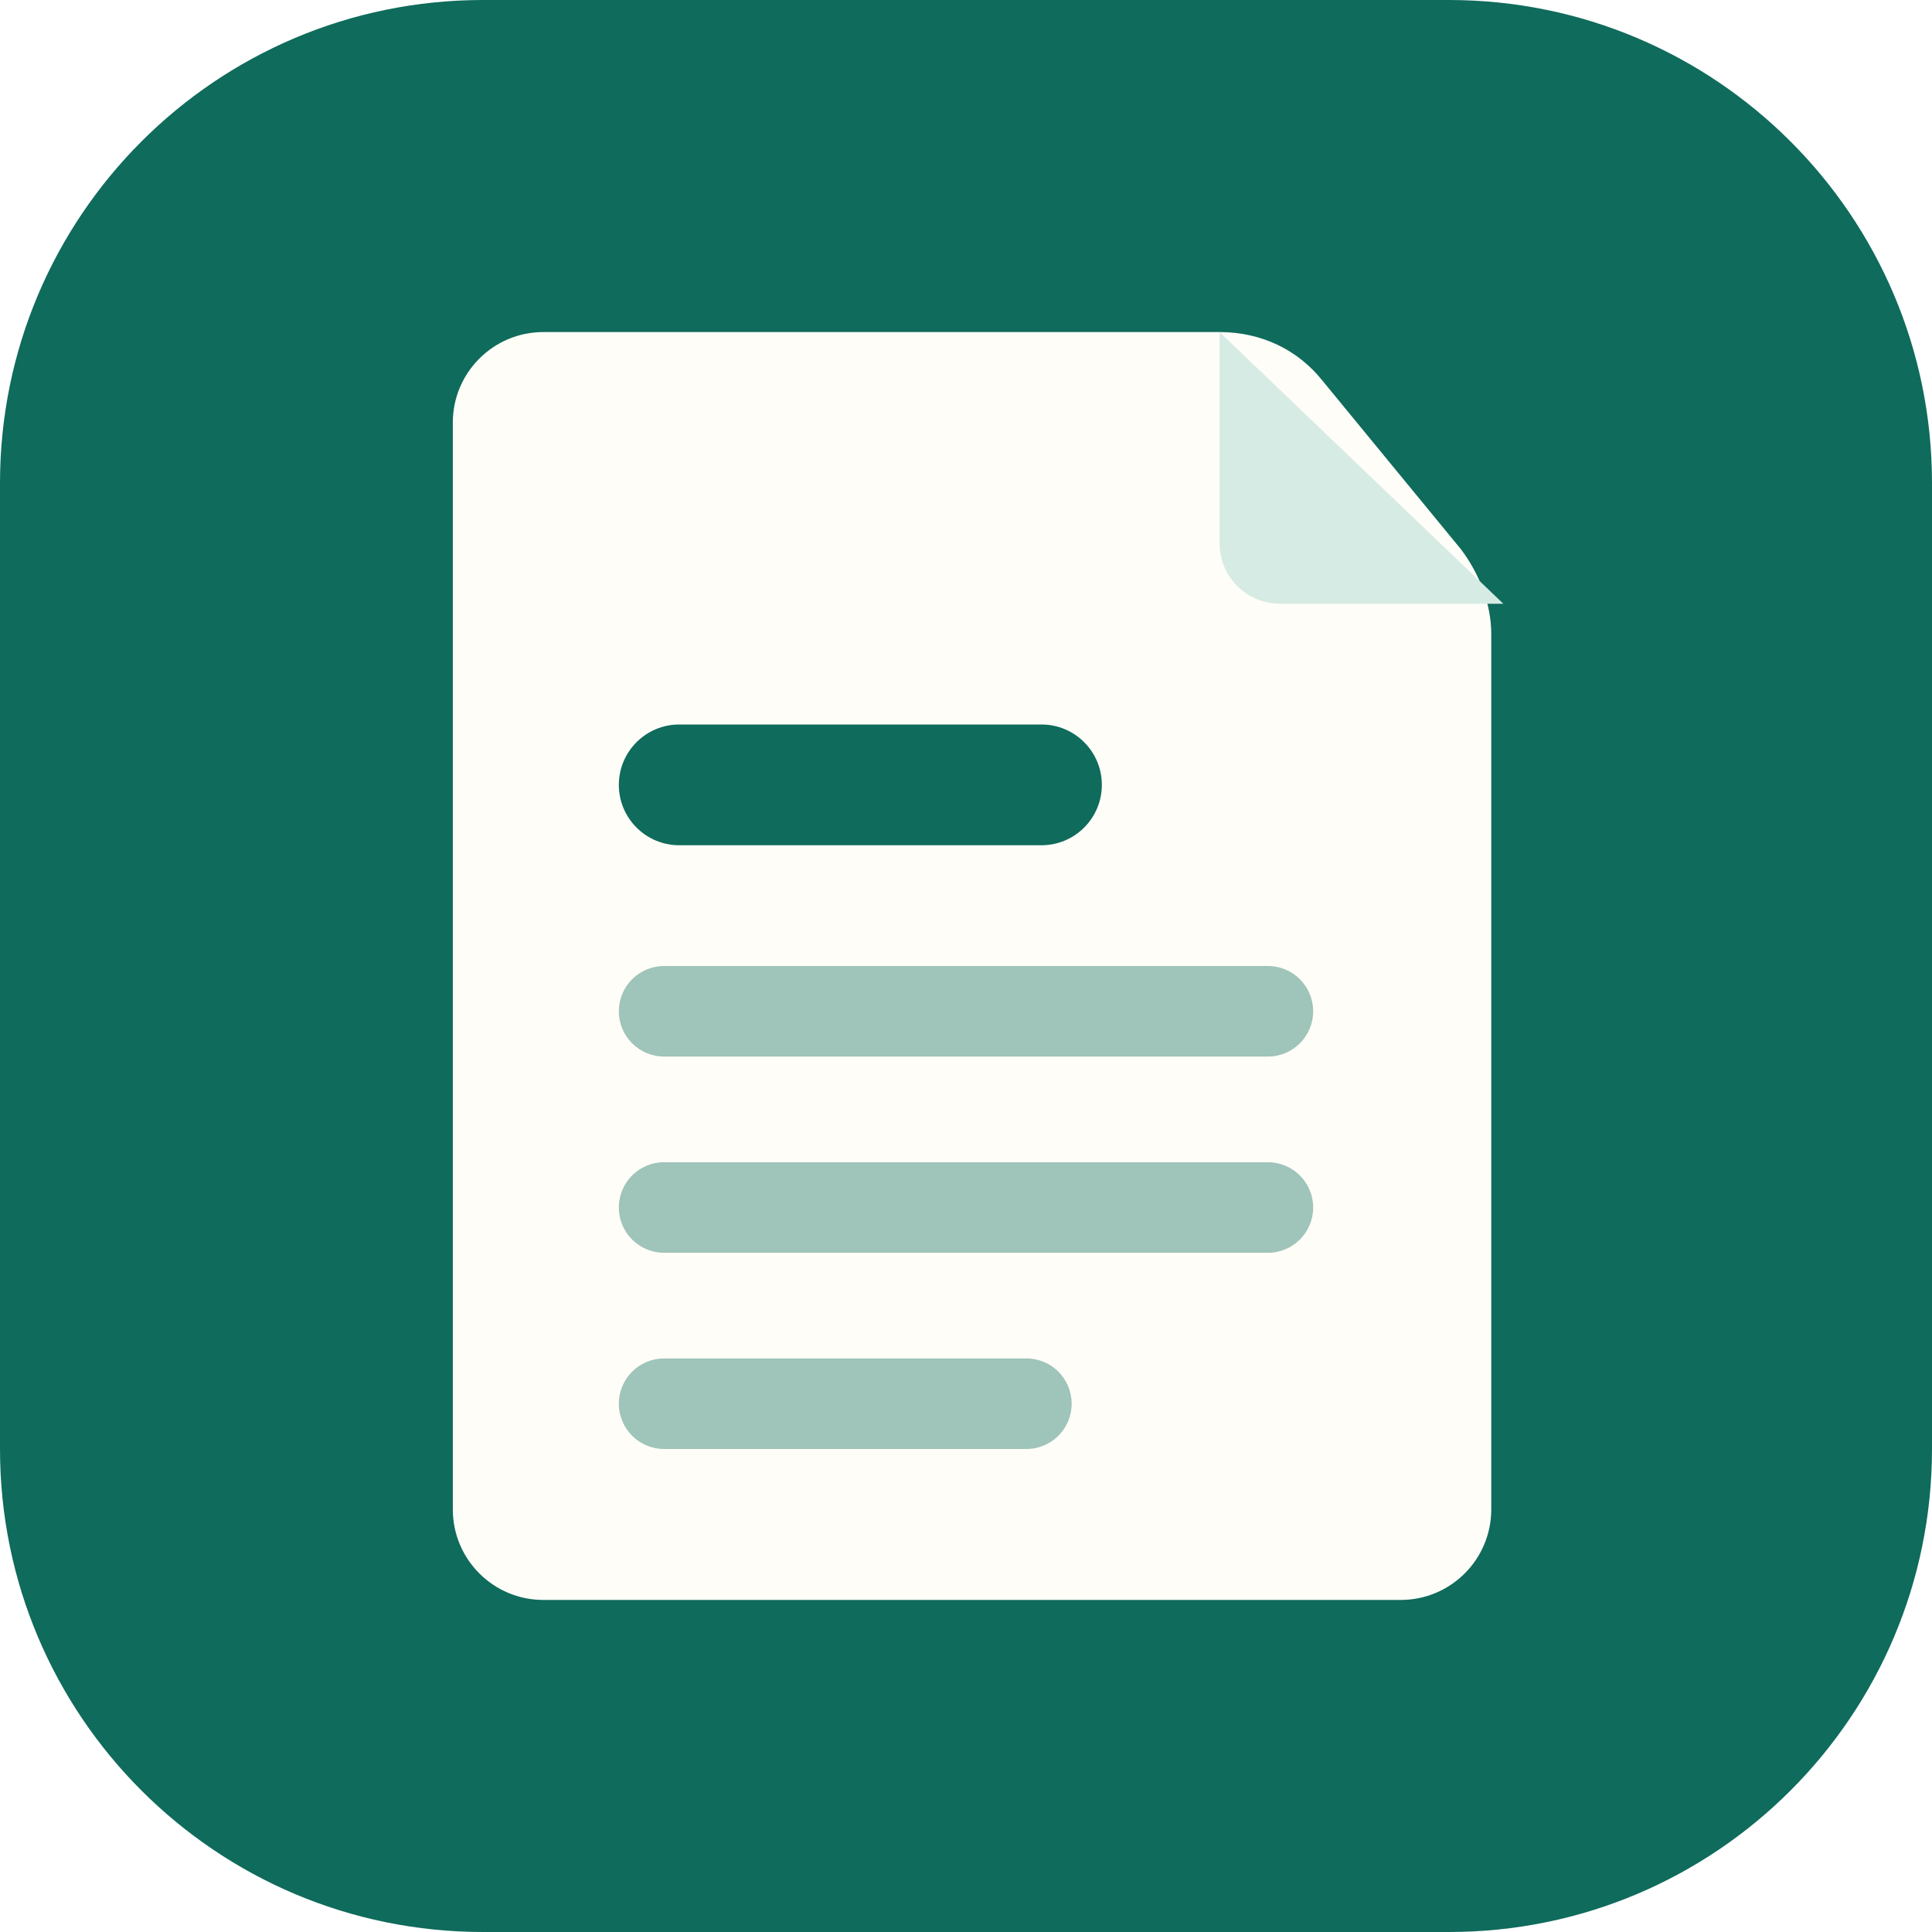
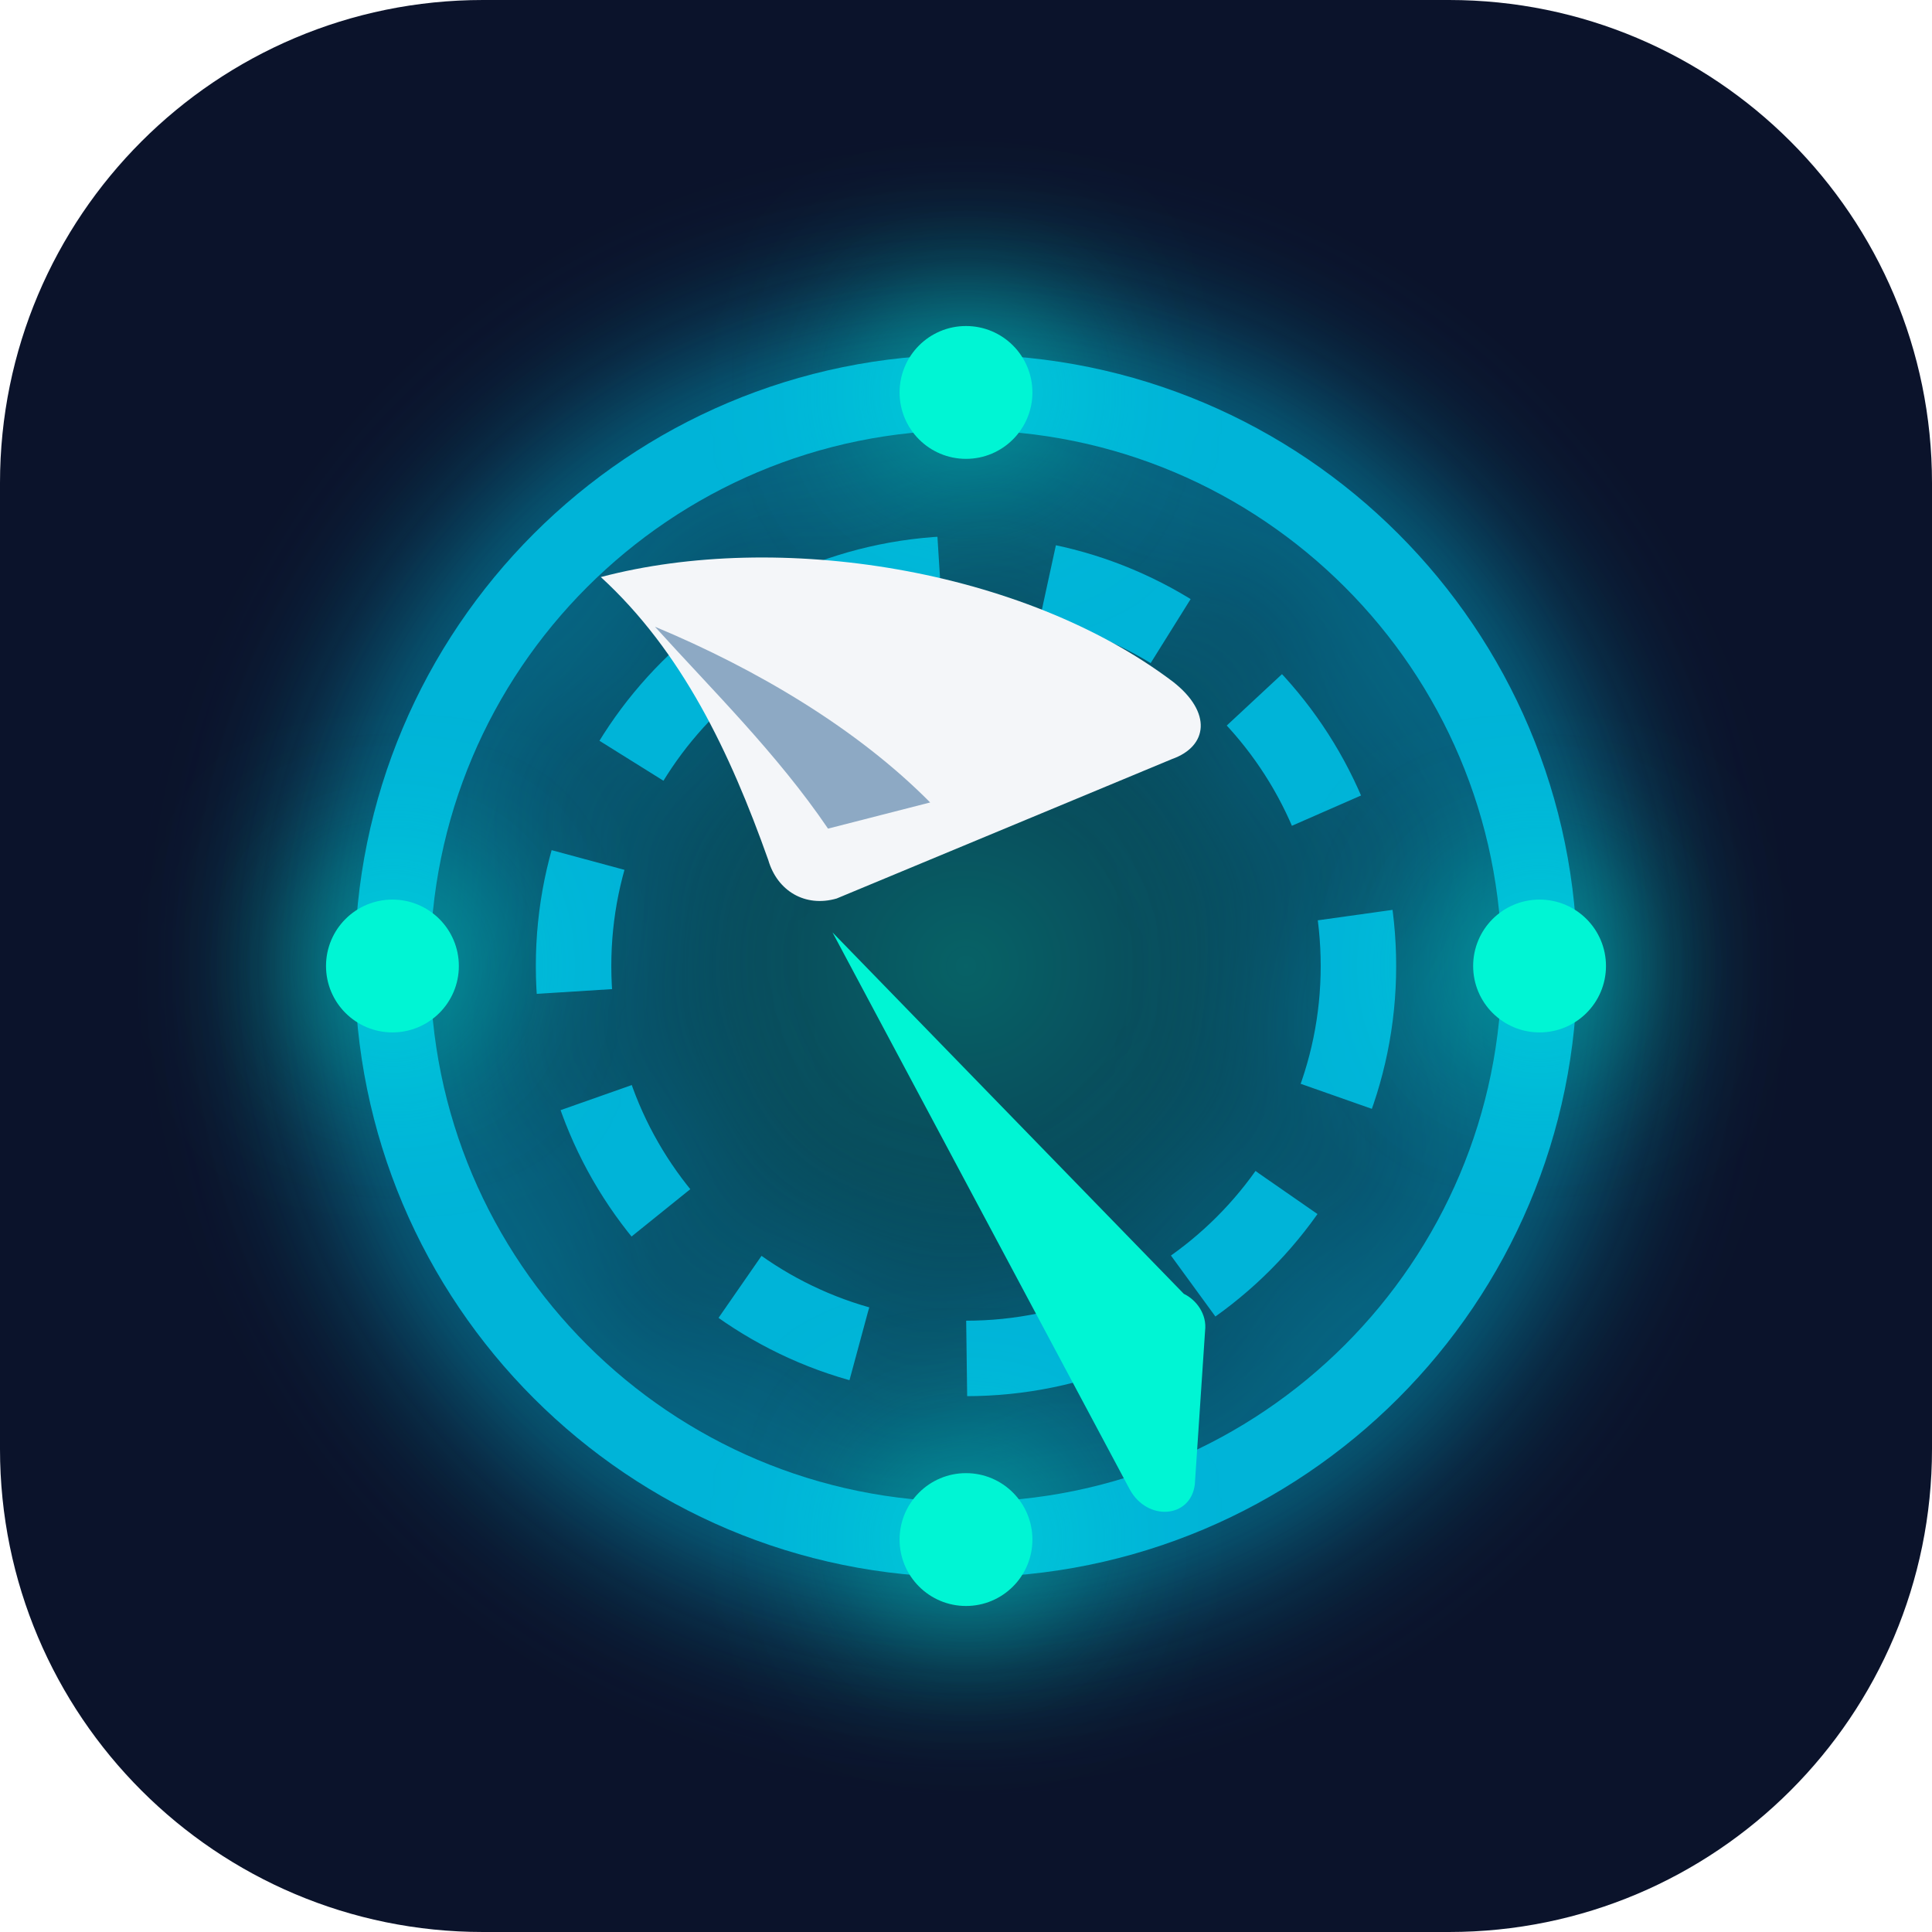
- <svg xmlns="http://www.w3.org/2000/svg" viewBox="0 0 32 32" role="img" aria-label="Resume Builder">
-   <rect width="32" height="32" rx="8" fill="#0f6b5c" />
-   <path fill="#fffdf8" d="M9 5.5h11.2c.7 0 1.3.3 1.7.8l2.3 2.8c.3.4.5.9.5 1.4V25a1.5 1.5 0 0 1-1.5 1.5H9A1.5 1.5 0 0 1 7.5 25V7A1.5 1.5 0 0 1 9 5.5Z" />
-   <path fill="#d7ebe5" d="M20.2 5.5V9a1 1 0 0 0 1 1h3.7l-4.7-4.5Z" />
-   <rect x="10.25" y="12" width="8" height="2" rx="1" fill="#0f6b5c" />
-   <rect x="10.25" y="16" width="11.5" height="1.5" rx="0.75" fill="#9fc4b9" />
-   <rect x="10.25" y="19.25" width="11.5" height="1.5" rx="0.75" fill="#9fc4b9" />
-   <rect x="10.25" y="22.5" width="7.5" height="1.5" rx="0.75" fill="#9fc4b9" />
+ <svg xmlns="http://www.w3.org/2000/svg" viewBox="0 0 32 32" role="img" aria-label="Artificer">
+   <defs>
+     <filter id="glow" x="-50%" y="-50%" width="200%" height="200%">
+       <feGaussianBlur stdDeviation="1.4" result="blur" />
+       <feMerge>
+         <feMergeNode in="blur" />
+         <feMergeNode in="SourceGraphic" />
+       </feMerge>
+     </filter>
+     <radialGradient id="ring" cx="50%" cy="50%" r="50%">
+       <stop offset="0%" stop-color="#00F5D4" stop-opacity="0.35" />
+       <stop offset="70%" stop-color="#00B4D8" stop-opacity="0.15" />
+       <stop offset="100%" stop-color="#0B132B" stop-opacity="0" />
+     </radialGradient>
+   </defs>
+   <rect width="32" height="32" rx="8" fill="#0B132B" />
+   <circle cx="16" cy="16" r="14" fill="url(#ring)" />
+   <g fill="none" stroke="#00B4D8" stroke-width="1.25" filter="url(#glow)">
+     <circle cx="16" cy="16" r="9.5" />
+     <circle cx="16" cy="16" r="6.5" stroke-dasharray="2.2 1.8" />
+   </g>
+   <g fill="#00F5D4" filter="url(#glow)">
+     <circle cx="16" cy="6.5" r="1.1" />
+     <circle cx="16" cy="25.5" r="1.1" />
+     <circle cx="6.5" cy="16" r="1.1" />
+     <circle cx="25.5" cy="16" r="1.1" />
+   </g>
+   <g transform="rotate(-38 16 16)">
+     <path fill="#F4F6F9" d="M15.2 7.2c2.8 1.2 5.6 4.2 6.4 7.2.2.8-.2 1.2-.8 1L15 13.8c-.5-.2-.7-.7-.5-1.2.6-1.8 1-3.6.7-5.4Z" />
+     <path fill="#00F5D4" d="M14.6 14.2 12.8 24.5c-.1.6.5 1 .9.6l1.7-1.9c.2-.2.2-.5.1-.7l-.9-8.3Z" />
+     <path fill="#8DA9C4" d="M15.4 8.4c.9 1.6 1.6 3.4 1.8 5.1l-1.6-.7c.1-1.5-.1-3-.2-4.4Z" />
+   </g>
</svg>
